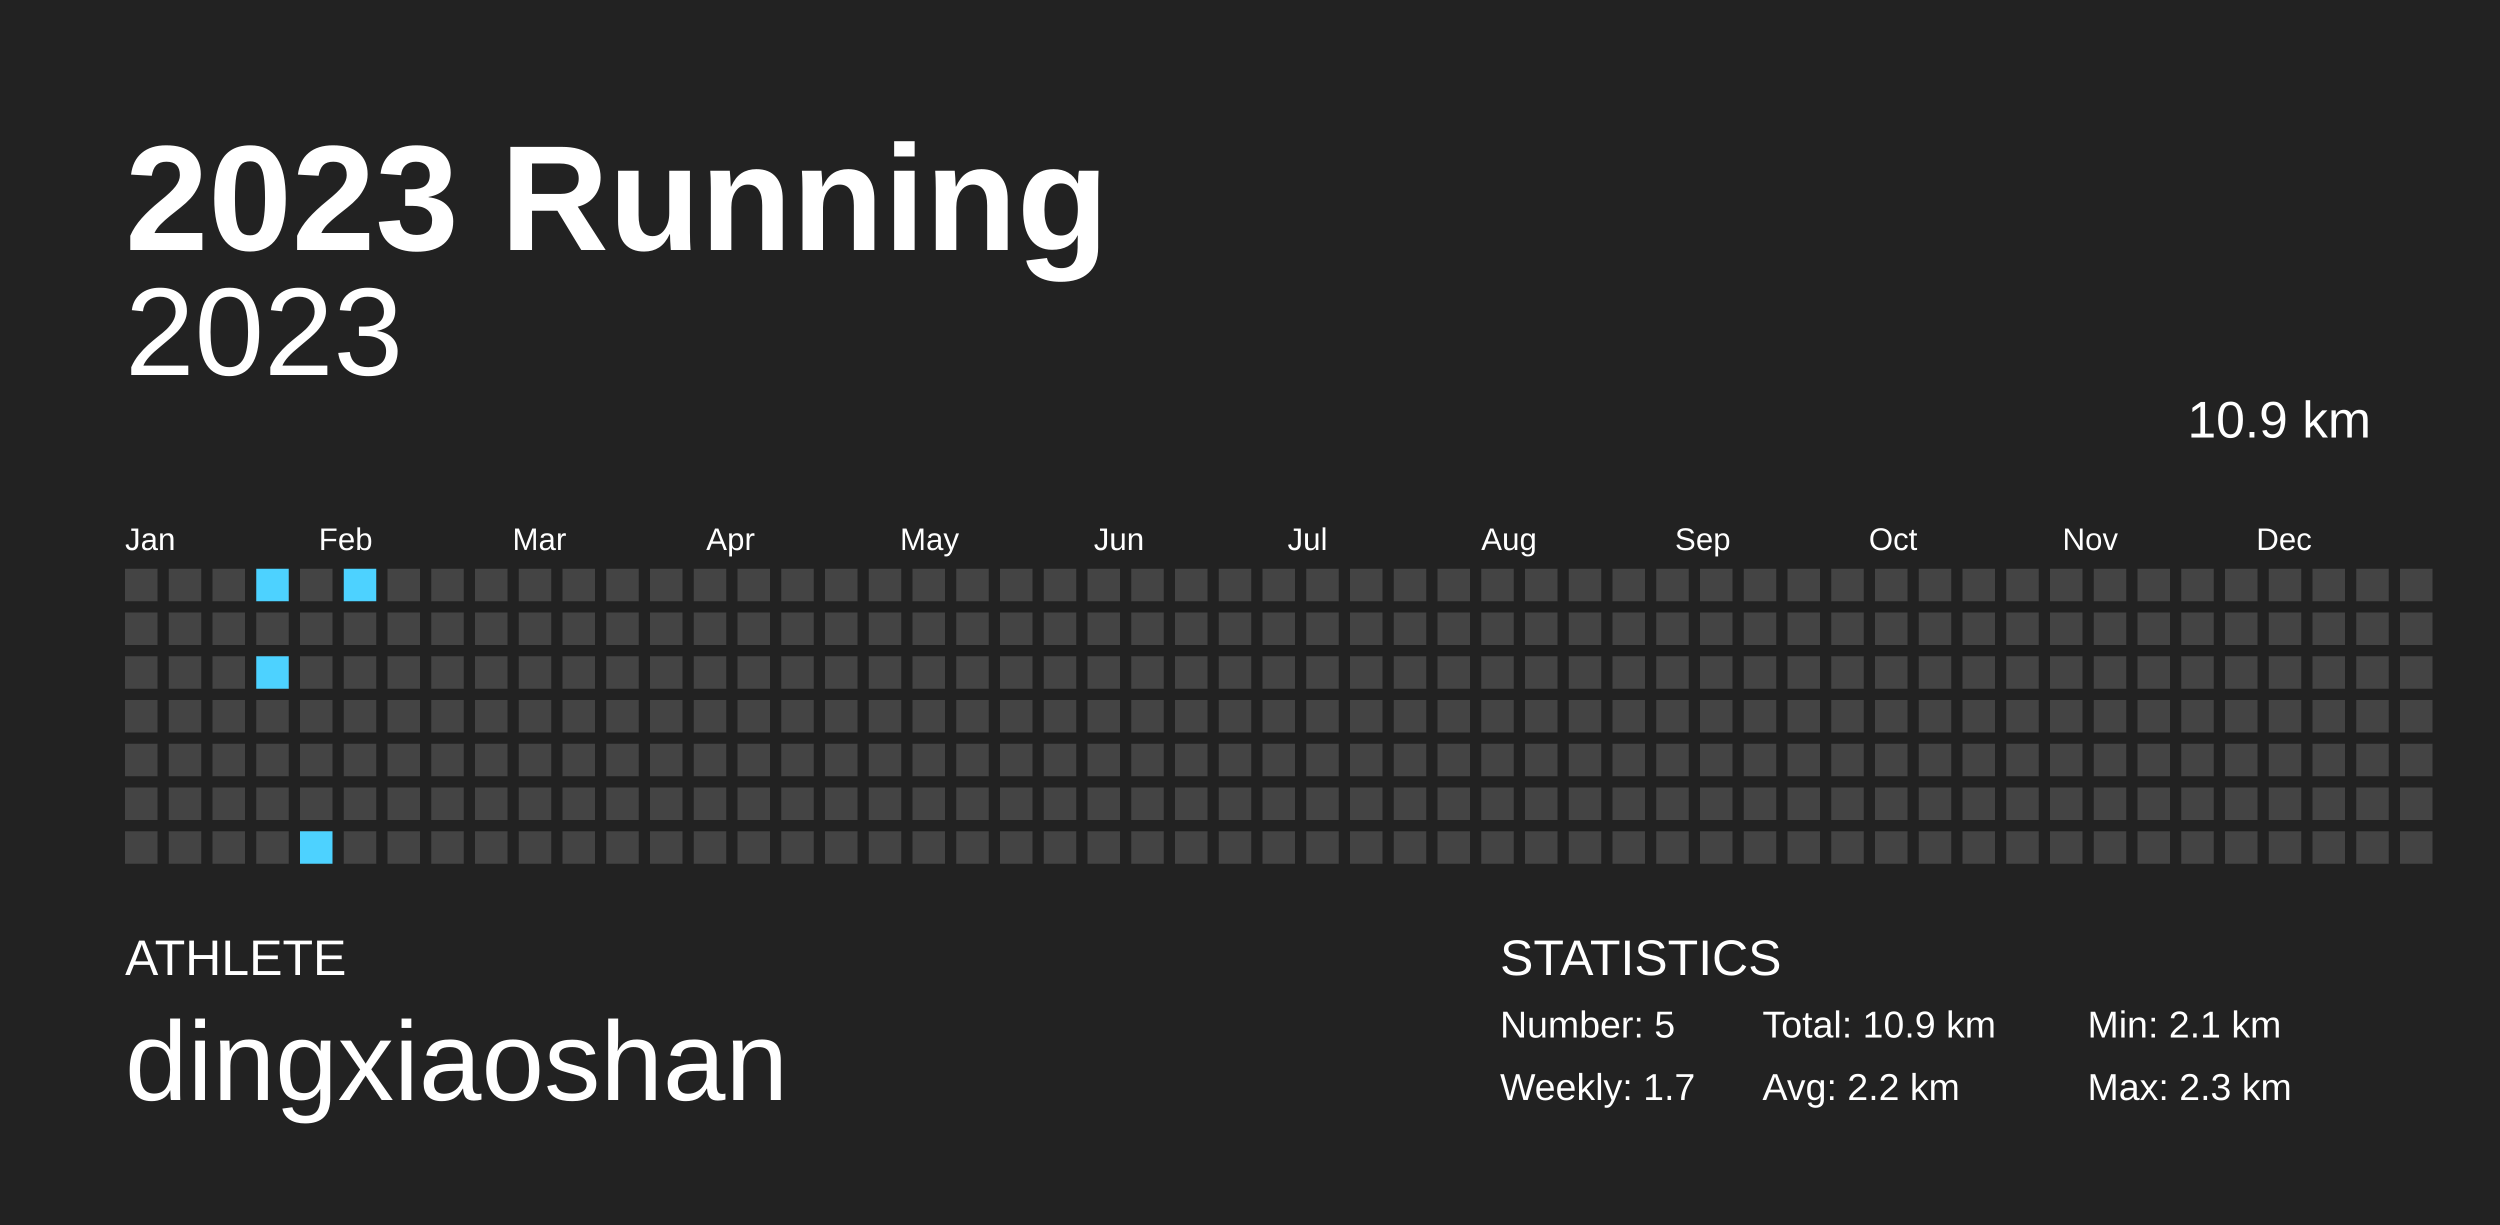
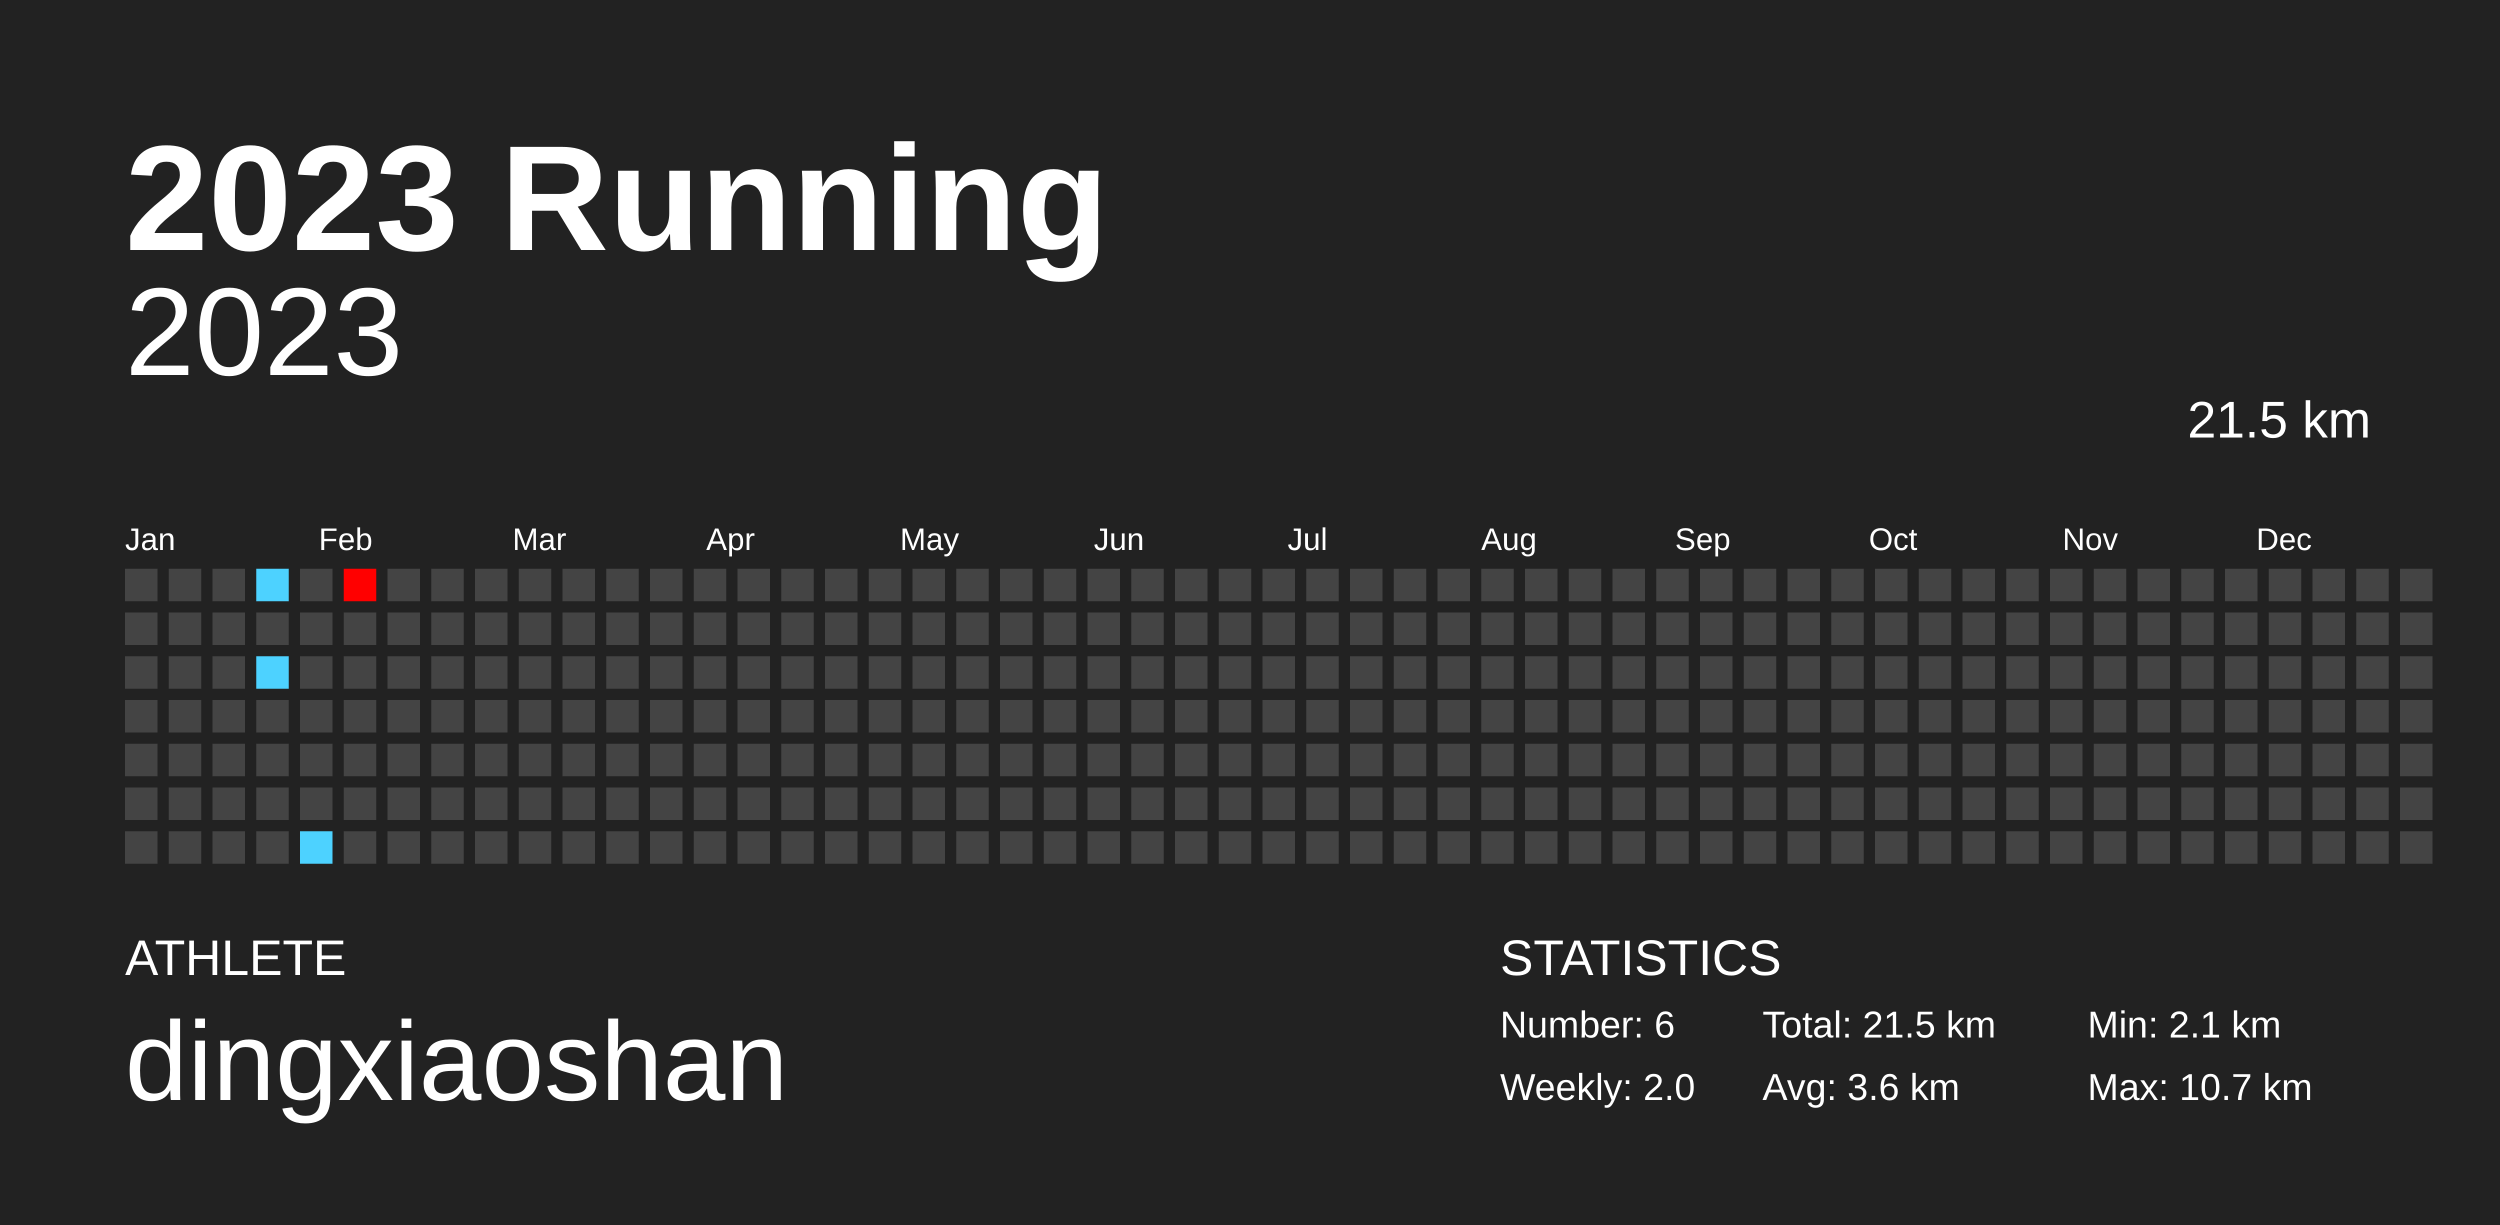
<svg xmlns="http://www.w3.org/2000/svg" baseProfile="full" height="98mm" version="1.1" viewBox="0,0,200,98" width="200mm">
  <defs />
  <rect fill="#222222" height="98" width="200" x="0" y="0" />
  <text fill="#FFFFFF" style="font-size:12px; font-family:Arial; font-weight:bold;" x="10" y="20">2023 Running</text>
  <text fill="#FFFFFF" style="font-size:4px; font-family:Arial" x="10" y="78">ATHLETE</text>
  <text fill="#FFFFFF" style="font-size:9px; font-family:Arial" x="10" y="88">dingxiaoshan</text>
  <text fill="#FFFFFF" style="font-size:4px; font-family:Arial" x="120" y="78">STATISTICS</text>
-   <text fill="#FFFFFF" style="font-size:3px; font-family:Arial" x="120" y="83">Number: 5</text>
-   <text fill="#FFFFFF" style="font-size:3px; font-family:Arial" x="120" y="88">Weekly: 1.7</text>
-   <text fill="#FFFFFF" style="font-size:3px; font-family:Arial" x="141" y="83">Total: 10.9 km</text>
-   <text fill="#FFFFFF" style="font-size:3px; font-family:Arial" x="141" y="88">Avg: 2.2 km</text>
+   <text fill="#FFFFFF" style="font-size:3px; font-family:Arial" x="120" y="83">Number: 6</text>
+   <text fill="#FFFFFF" style="font-size:3px; font-family:Arial" x="120" y="88">Weekly: 2.0</text>
+   <text fill="#FFFFFF" style="font-size:3px; font-family:Arial" x="141" y="83">Total: 21.5 km</text>
+   <text fill="#FFFFFF" style="font-size:3px; font-family:Arial" x="141" y="88">Avg: 3.6 km</text>
  <text fill="#FFFFFF" style="font-size:3px; font-family:Arial" x="167" y="83">Min: 2.1 km</text>
-   <text fill="#FFFFFF" style="font-size:3px; font-family:Arial" x="167" y="88">Max: 2.3 km</text>
+   <text fill="#FFFFFF" style="font-size:3px; font-family:Arial" x="167" y="88">Max: 10.7 km</text>
  <text alignment-baseline="hanging" fill="#FFFFFF" style="font-size:10.0px; font-family:Arial;" x="10" y="30">2023</text>
-   <text alignment-baseline="hanging" fill="#FFFFFF" style="font-size:4.125px; font-family:Arial;" x="175" y="35">10.9 km</text>
+   <text alignment-baseline="hanging" fill="#FFFFFF" style="font-size:4.125px; font-family:Arial;" x="175" y="35">21.5 km</text>
  <text fill="#FFFFFF" style="font-size:2.5px; font-family:Arial" x="10.0" y="44">Jan</text>
  <text fill="#FFFFFF" style="font-size:2.5px; font-family:Arial" x="25.5" y="44">Feb</text>
  <text fill="#FFFFFF" style="font-size:2.5px; font-family:Arial" x="41.0" y="44">Mar</text>
  <text fill="#FFFFFF" style="font-size:2.5px; font-family:Arial" x="56.5" y="44">Apr</text>
  <text fill="#FFFFFF" style="font-size:2.5px; font-family:Arial" x="72.0" y="44">May</text>
  <text fill="#FFFFFF" style="font-size:2.5px; font-family:Arial" x="87.5" y="44">Jun</text>
  <text fill="#FFFFFF" style="font-size:2.5px; font-family:Arial" x="103.0" y="44">Jul</text>
  <text fill="#FFFFFF" style="font-size:2.5px; font-family:Arial" x="118.5" y="44">Aug</text>
  <text fill="#FFFFFF" style="font-size:2.5px; font-family:Arial" x="134.0" y="44">Sep</text>
  <text fill="#FFFFFF" style="font-size:2.5px; font-family:Arial" x="149.5" y="44">Oct</text>
  <text fill="#FFFFFF" style="font-size:2.5px; font-family:Arial" x="165.0" y="44">Nov</text>
  <text fill="#FFFFFF" style="font-size:2.5px; font-family:Arial" x="180.5" y="44">Dec</text>
  <rect fill="#444444" height="2.6" width="2.6" x="10.0" y="45.5" />
  <rect fill="#444444" height="2.6" width="2.6" x="10.0" y="49.0" />
  <rect fill="#444444" height="2.6" width="2.6" x="10.0" y="52.5" />
  <rect fill="#444444" height="2.6" width="2.6" x="10.0" y="56.0" />
  <rect fill="#444444" height="2.6" width="2.6" x="10.0" y="59.5" />
  <rect fill="#444444" height="2.6" width="2.6" x="10.0" y="63.0" />
  <rect fill="#444444" height="2.6" width="2.6" x="10.0" y="66.5" />
  <rect fill="#444444" height="2.6" width="2.6" x="13.5" y="45.5" />
  <rect fill="#444444" height="2.6" width="2.6" x="13.5" y="49.0" />
  <rect fill="#444444" height="2.6" width="2.6" x="13.5" y="52.5" />
  <rect fill="#444444" height="2.6" width="2.6" x="13.5" y="56.0" />
  <rect fill="#444444" height="2.6" width="2.6" x="13.5" y="59.5" />
  <rect fill="#444444" height="2.6" width="2.6" x="13.5" y="63.0" />
  <rect fill="#444444" height="2.6" width="2.6" x="13.5" y="66.5" />
  <rect fill="#444444" height="2.6" width="2.6" x="17.0" y="45.5" />
  <rect fill="#444444" height="2.6" width="2.6" x="17.0" y="49.0" />
  <rect fill="#444444" height="2.6" width="2.6" x="17.0" y="52.5" />
  <rect fill="#444444" height="2.6" width="2.6" x="17.0" y="56.0" />
  <rect fill="#444444" height="2.6" width="2.6" x="17.0" y="59.5" />
  <rect fill="#444444" height="2.6" width="2.6" x="17.0" y="63.0" />
  <rect fill="#444444" height="2.6" width="2.6" x="17.0" y="66.5" />
  <rect fill="#4dd2ff" height="2.6" width="2.6" x="20.5" y="45.5" />
  <rect fill="#444444" height="2.6" width="2.6" x="20.5" y="49.0" />
  <rect fill="#4dd2ff" height="2.6" width="2.6" x="20.5" y="52.5" />
  <rect fill="#444444" height="2.6" width="2.6" x="20.5" y="56.0" />
  <rect fill="#444444" height="2.6" width="2.6" x="20.5" y="59.5" />
  <rect fill="#444444" height="2.6" width="2.6" x="20.5" y="63.0" />
  <rect fill="#444444" height="2.6" width="2.6" x="20.5" y="66.5" />
  <rect fill="#444444" height="2.6" width="2.6" x="24.0" y="45.5" />
  <rect fill="#444444" height="2.6" width="2.6" x="24.0" y="49.0" />
  <rect fill="#444444" height="2.6" width="2.6" x="24.0" y="52.5" />
  <rect fill="#444444" height="2.6" width="2.6" x="24.0" y="56.0" />
  <rect fill="#444444" height="2.6" width="2.6" x="24.0" y="59.5" />
  <rect fill="#444444" height="2.6" width="2.6" x="24.0" y="63.0" />
  <rect fill="#4dd2ff" height="2.6" width="2.6" x="24.0" y="66.5" />
-   <rect fill="#4dd2ff" height="2.6" width="2.6" x="27.5" y="45.5" />
+   <rect fill="#ff0000" height="2.6" width="2.6" x="27.5" y="45.5" />
  <rect fill="#444444" height="2.6" width="2.6" x="27.5" y="49.0" />
  <rect fill="#444444" height="2.6" width="2.6" x="27.5" y="52.5" />
  <rect fill="#444444" height="2.6" width="2.6" x="27.5" y="56.0" />
  <rect fill="#444444" height="2.6" width="2.6" x="27.5" y="59.5" />
  <rect fill="#444444" height="2.6" width="2.6" x="27.5" y="63.0" />
  <rect fill="#444444" height="2.6" width="2.6" x="27.5" y="66.5" />
  <rect fill="#444444" height="2.6" width="2.6" x="31.0" y="45.5" />
  <rect fill="#444444" height="2.6" width="2.6" x="31.0" y="49.0" />
  <rect fill="#444444" height="2.6" width="2.6" x="31.0" y="52.5" />
  <rect fill="#444444" height="2.6" width="2.6" x="31.0" y="56.0" />
  <rect fill="#444444" height="2.6" width="2.6" x="31.0" y="59.5" />
  <rect fill="#444444" height="2.6" width="2.6" x="31.0" y="63.0" />
  <rect fill="#444444" height="2.6" width="2.6" x="31.0" y="66.5" />
  <rect fill="#444444" height="2.6" width="2.6" x="34.5" y="45.5" />
  <rect fill="#444444" height="2.6" width="2.6" x="34.5" y="49.0" />
  <rect fill="#444444" height="2.6" width="2.6" x="34.5" y="52.5" />
  <rect fill="#444444" height="2.6" width="2.6" x="34.5" y="56.0" />
  <rect fill="#444444" height="2.6" width="2.6" x="34.5" y="59.5" />
  <rect fill="#444444" height="2.6" width="2.6" x="34.5" y="63.0" />
  <rect fill="#444444" height="2.6" width="2.6" x="34.5" y="66.5" />
  <rect fill="#444444" height="2.6" width="2.6" x="38.0" y="45.5" />
  <rect fill="#444444" height="2.6" width="2.6" x="38.0" y="49.0" />
  <rect fill="#444444" height="2.6" width="2.6" x="38.0" y="52.5" />
  <rect fill="#444444" height="2.6" width="2.6" x="38.0" y="56.0" />
  <rect fill="#444444" height="2.6" width="2.6" x="38.0" y="59.5" />
  <rect fill="#444444" height="2.6" width="2.6" x="38.0" y="63.0" />
  <rect fill="#444444" height="2.6" width="2.6" x="38.0" y="66.5" />
  <rect fill="#444444" height="2.6" width="2.6" x="41.5" y="45.5" />
  <rect fill="#444444" height="2.6" width="2.6" x="41.5" y="49.0" />
  <rect fill="#444444" height="2.6" width="2.6" x="41.5" y="52.5" />
  <rect fill="#444444" height="2.6" width="2.6" x="41.5" y="56.0" />
  <rect fill="#444444" height="2.6" width="2.6" x="41.5" y="59.5" />
  <rect fill="#444444" height="2.6" width="2.6" x="41.5" y="63.0" />
  <rect fill="#444444" height="2.6" width="2.6" x="41.5" y="66.5" />
  <rect fill="#444444" height="2.6" width="2.6" x="45.0" y="45.5" />
  <rect fill="#444444" height="2.6" width="2.6" x="45.0" y="49.0" />
  <rect fill="#444444" height="2.6" width="2.6" x="45.0" y="52.5" />
  <rect fill="#444444" height="2.6" width="2.6" x="45.0" y="56.0" />
  <rect fill="#444444" height="2.6" width="2.6" x="45.0" y="59.5" />
  <rect fill="#444444" height="2.6" width="2.6" x="45.0" y="63.0" />
  <rect fill="#444444" height="2.6" width="2.6" x="45.0" y="66.5" />
  <rect fill="#444444" height="2.6" width="2.6" x="48.5" y="45.5" />
  <rect fill="#444444" height="2.6" width="2.6" x="48.5" y="49.0" />
  <rect fill="#444444" height="2.6" width="2.6" x="48.5" y="52.5" />
  <rect fill="#444444" height="2.6" width="2.6" x="48.5" y="56.0" />
  <rect fill="#444444" height="2.6" width="2.6" x="48.5" y="59.5" />
  <rect fill="#444444" height="2.6" width="2.6" x="48.5" y="63.0" />
  <rect fill="#444444" height="2.6" width="2.6" x="48.5" y="66.5" />
  <rect fill="#444444" height="2.6" width="2.6" x="52.0" y="45.5" />
  <rect fill="#444444" height="2.6" width="2.6" x="52.0" y="49.0" />
  <rect fill="#444444" height="2.6" width="2.6" x="52.0" y="52.5" />
  <rect fill="#444444" height="2.6" width="2.6" x="52.0" y="56.0" />
  <rect fill="#444444" height="2.6" width="2.6" x="52.0" y="59.5" />
  <rect fill="#444444" height="2.6" width="2.6" x="52.0" y="63.0" />
  <rect fill="#444444" height="2.6" width="2.6" x="52.0" y="66.5" />
  <rect fill="#444444" height="2.6" width="2.6" x="55.5" y="45.5" />
  <rect fill="#444444" height="2.6" width="2.6" x="55.5" y="49.0" />
  <rect fill="#444444" height="2.6" width="2.6" x="55.5" y="52.5" />
  <rect fill="#444444" height="2.6" width="2.6" x="55.5" y="56.0" />
  <rect fill="#444444" height="2.6" width="2.6" x="55.5" y="59.5" />
  <rect fill="#444444" height="2.6" width="2.6" x="55.5" y="63.0" />
  <rect fill="#444444" height="2.6" width="2.6" x="55.5" y="66.5" />
  <rect fill="#444444" height="2.6" width="2.6" x="59.0" y="45.5" />
  <rect fill="#444444" height="2.6" width="2.6" x="59.0" y="49.0" />
  <rect fill="#444444" height="2.6" width="2.6" x="59.0" y="52.5" />
  <rect fill="#444444" height="2.6" width="2.6" x="59.0" y="56.0" />
  <rect fill="#444444" height="2.6" width="2.6" x="59.0" y="59.5" />
  <rect fill="#444444" height="2.6" width="2.6" x="59.0" y="63.0" />
  <rect fill="#444444" height="2.6" width="2.6" x="59.0" y="66.5" />
  <rect fill="#444444" height="2.6" width="2.6" x="62.5" y="45.5" />
  <rect fill="#444444" height="2.6" width="2.6" x="62.5" y="49.0" />
  <rect fill="#444444" height="2.6" width="2.6" x="62.5" y="52.5" />
  <rect fill="#444444" height="2.6" width="2.6" x="62.5" y="56.0" />
  <rect fill="#444444" height="2.6" width="2.6" x="62.5" y="59.5" />
  <rect fill="#444444" height="2.6" width="2.6" x="62.5" y="63.0" />
  <rect fill="#444444" height="2.6" width="2.6" x="62.5" y="66.5" />
  <rect fill="#444444" height="2.6" width="2.6" x="66.0" y="45.5" />
  <rect fill="#444444" height="2.6" width="2.6" x="66.0" y="49.0" />
  <rect fill="#444444" height="2.6" width="2.6" x="66.0" y="52.5" />
  <rect fill="#444444" height="2.6" width="2.6" x="66.0" y="56.0" />
  <rect fill="#444444" height="2.6" width="2.6" x="66.0" y="59.5" />
  <rect fill="#444444" height="2.6" width="2.6" x="66.0" y="63.0" />
  <rect fill="#444444" height="2.6" width="2.6" x="66.0" y="66.5" />
  <rect fill="#444444" height="2.6" width="2.6" x="69.5" y="45.5" />
  <rect fill="#444444" height="2.6" width="2.6" x="69.5" y="49.0" />
  <rect fill="#444444" height="2.6" width="2.6" x="69.5" y="52.5" />
  <rect fill="#444444" height="2.6" width="2.6" x="69.5" y="56.0" />
  <rect fill="#444444" height="2.6" width="2.6" x="69.5" y="59.5" />
  <rect fill="#444444" height="2.6" width="2.6" x="69.5" y="63.0" />
  <rect fill="#444444" height="2.6" width="2.6" x="69.5" y="66.5" />
  <rect fill="#444444" height="2.6" width="2.6" x="73.0" y="45.5" />
  <rect fill="#444444" height="2.6" width="2.6" x="73.0" y="49.0" />
  <rect fill="#444444" height="2.6" width="2.6" x="73.0" y="52.5" />
  <rect fill="#444444" height="2.6" width="2.6" x="73.0" y="56.0" />
  <rect fill="#444444" height="2.6" width="2.6" x="73.0" y="59.5" />
  <rect fill="#444444" height="2.6" width="2.6" x="73.0" y="63.0" />
  <rect fill="#444444" height="2.6" width="2.6" x="73.0" y="66.5" />
  <rect fill="#444444" height="2.6" width="2.6" x="76.5" y="45.5" />
  <rect fill="#444444" height="2.6" width="2.6" x="76.5" y="49.0" />
  <rect fill="#444444" height="2.6" width="2.6" x="76.5" y="52.5" />
  <rect fill="#444444" height="2.6" width="2.6" x="76.5" y="56.0" />
  <rect fill="#444444" height="2.6" width="2.6" x="76.5" y="59.5" />
  <rect fill="#444444" height="2.6" width="2.6" x="76.5" y="63.0" />
  <rect fill="#444444" height="2.6" width="2.6" x="76.5" y="66.5" />
  <rect fill="#444444" height="2.6" width="2.6" x="80.0" y="45.5" />
  <rect fill="#444444" height="2.6" width="2.6" x="80.0" y="49.0" />
  <rect fill="#444444" height="2.6" width="2.6" x="80.0" y="52.5" />
  <rect fill="#444444" height="2.6" width="2.6" x="80.0" y="56.0" />
  <rect fill="#444444" height="2.6" width="2.6" x="80.0" y="59.5" />
  <rect fill="#444444" height="2.6" width="2.6" x="80.0" y="63.0" />
  <rect fill="#444444" height="2.6" width="2.6" x="80.0" y="66.5" />
  <rect fill="#444444" height="2.6" width="2.6" x="83.5" y="45.5" />
  <rect fill="#444444" height="2.6" width="2.6" x="83.5" y="49.0" />
  <rect fill="#444444" height="2.6" width="2.6" x="83.5" y="52.5" />
  <rect fill="#444444" height="2.6" width="2.6" x="83.5" y="56.0" />
  <rect fill="#444444" height="2.6" width="2.6" x="83.5" y="59.5" />
  <rect fill="#444444" height="2.6" width="2.6" x="83.5" y="63.0" />
  <rect fill="#444444" height="2.6" width="2.6" x="83.5" y="66.5" />
  <rect fill="#444444" height="2.6" width="2.6" x="87.0" y="45.5" />
  <rect fill="#444444" height="2.6" width="2.6" x="87.0" y="49.0" />
  <rect fill="#444444" height="2.6" width="2.6" x="87.0" y="52.5" />
  <rect fill="#444444" height="2.6" width="2.6" x="87.0" y="56.0" />
  <rect fill="#444444" height="2.6" width="2.6" x="87.0" y="59.5" />
  <rect fill="#444444" height="2.6" width="2.6" x="87.0" y="63.0" />
  <rect fill="#444444" height="2.6" width="2.6" x="87.0" y="66.5" />
  <rect fill="#444444" height="2.6" width="2.6" x="90.5" y="45.5" />
  <rect fill="#444444" height="2.6" width="2.6" x="90.5" y="49.0" />
  <rect fill="#444444" height="2.6" width="2.6" x="90.5" y="52.5" />
  <rect fill="#444444" height="2.6" width="2.6" x="90.5" y="56.0" />
  <rect fill="#444444" height="2.6" width="2.6" x="90.5" y="59.5" />
  <rect fill="#444444" height="2.6" width="2.6" x="90.5" y="63.0" />
  <rect fill="#444444" height="2.6" width="2.6" x="90.5" y="66.5" />
  <rect fill="#444444" height="2.6" width="2.6" x="94.0" y="45.5" />
  <rect fill="#444444" height="2.6" width="2.6" x="94.0" y="49.0" />
  <rect fill="#444444" height="2.6" width="2.6" x="94.0" y="52.5" />
  <rect fill="#444444" height="2.6" width="2.6" x="94.0" y="56.0" />
  <rect fill="#444444" height="2.6" width="2.6" x="94.0" y="59.5" />
  <rect fill="#444444" height="2.6" width="2.6" x="94.0" y="63.0" />
  <rect fill="#444444" height="2.6" width="2.6" x="94.0" y="66.5" />
  <rect fill="#444444" height="2.6" width="2.6" x="97.5" y="45.5" />
  <rect fill="#444444" height="2.6" width="2.6" x="97.5" y="49.0" />
  <rect fill="#444444" height="2.6" width="2.6" x="97.5" y="52.5" />
  <rect fill="#444444" height="2.6" width="2.6" x="97.5" y="56.0" />
  <rect fill="#444444" height="2.6" width="2.6" x="97.5" y="59.5" />
  <rect fill="#444444" height="2.6" width="2.6" x="97.5" y="63.0" />
  <rect fill="#444444" height="2.6" width="2.6" x="97.5" y="66.5" />
  <rect fill="#444444" height="2.6" width="2.6" x="101.0" y="45.5" />
  <rect fill="#444444" height="2.6" width="2.6" x="101.0" y="49.0" />
  <rect fill="#444444" height="2.6" width="2.6" x="101.0" y="52.5" />
  <rect fill="#444444" height="2.6" width="2.6" x="101.0" y="56.0" />
  <rect fill="#444444" height="2.6" width="2.6" x="101.0" y="59.5" />
  <rect fill="#444444" height="2.6" width="2.6" x="101.0" y="63.0" />
  <rect fill="#444444" height="2.6" width="2.6" x="101.0" y="66.5" />
  <rect fill="#444444" height="2.6" width="2.6" x="104.5" y="45.5" />
  <rect fill="#444444" height="2.6" width="2.6" x="104.5" y="49.0" />
  <rect fill="#444444" height="2.6" width="2.6" x="104.5" y="52.5" />
  <rect fill="#444444" height="2.6" width="2.6" x="104.5" y="56.0" />
  <rect fill="#444444" height="2.6" width="2.6" x="104.5" y="59.5" />
  <rect fill="#444444" height="2.6" width="2.6" x="104.5" y="63.0" />
  <rect fill="#444444" height="2.6" width="2.6" x="104.5" y="66.5" />
  <rect fill="#444444" height="2.6" width="2.6" x="108.0" y="45.5" />
  <rect fill="#444444" height="2.6" width="2.6" x="108.0" y="49.0" />
  <rect fill="#444444" height="2.6" width="2.6" x="108.0" y="52.5" />
  <rect fill="#444444" height="2.6" width="2.6" x="108.0" y="56.0" />
  <rect fill="#444444" height="2.6" width="2.6" x="108.0" y="59.5" />
  <rect fill="#444444" height="2.6" width="2.6" x="108.0" y="63.0" />
  <rect fill="#444444" height="2.6" width="2.6" x="108.0" y="66.5" />
  <rect fill="#444444" height="2.6" width="2.6" x="111.5" y="45.5" />
  <rect fill="#444444" height="2.6" width="2.6" x="111.5" y="49.0" />
  <rect fill="#444444" height="2.6" width="2.6" x="111.5" y="52.5" />
  <rect fill="#444444" height="2.6" width="2.6" x="111.5" y="56.0" />
  <rect fill="#444444" height="2.6" width="2.6" x="111.5" y="59.5" />
  <rect fill="#444444" height="2.6" width="2.6" x="111.5" y="63.0" />
  <rect fill="#444444" height="2.6" width="2.6" x="111.5" y="66.5" />
  <rect fill="#444444" height="2.6" width="2.6" x="115.0" y="45.5" />
  <rect fill="#444444" height="2.6" width="2.6" x="115.0" y="49.0" />
  <rect fill="#444444" height="2.6" width="2.6" x="115.0" y="52.5" />
  <rect fill="#444444" height="2.6" width="2.6" x="115.0" y="56.0" />
  <rect fill="#444444" height="2.6" width="2.6" x="115.0" y="59.5" />
  <rect fill="#444444" height="2.6" width="2.6" x="115.0" y="63.0" />
  <rect fill="#444444" height="2.6" width="2.6" x="115.0" y="66.5" />
  <rect fill="#444444" height="2.6" width="2.6" x="118.5" y="45.5" />
  <rect fill="#444444" height="2.6" width="2.6" x="118.5" y="49.0" />
  <rect fill="#444444" height="2.6" width="2.6" x="118.5" y="52.5" />
  <rect fill="#444444" height="2.6" width="2.6" x="118.5" y="56.0" />
  <rect fill="#444444" height="2.6" width="2.6" x="118.5" y="59.5" />
  <rect fill="#444444" height="2.6" width="2.6" x="118.5" y="63.0" />
  <rect fill="#444444" height="2.6" width="2.6" x="118.5" y="66.5" />
  <rect fill="#444444" height="2.6" width="2.6" x="122.0" y="45.5" />
  <rect fill="#444444" height="2.6" width="2.6" x="122.0" y="49.0" />
  <rect fill="#444444" height="2.6" width="2.6" x="122.0" y="52.5" />
  <rect fill="#444444" height="2.6" width="2.6" x="122.0" y="56.0" />
  <rect fill="#444444" height="2.6" width="2.6" x="122.0" y="59.5" />
  <rect fill="#444444" height="2.6" width="2.6" x="122.0" y="63.0" />
  <rect fill="#444444" height="2.6" width="2.6" x="122.0" y="66.5" />
  <rect fill="#444444" height="2.6" width="2.6" x="125.5" y="45.5" />
  <rect fill="#444444" height="2.6" width="2.6" x="125.5" y="49.0" />
  <rect fill="#444444" height="2.6" width="2.6" x="125.5" y="52.5" />
  <rect fill="#444444" height="2.6" width="2.6" x="125.5" y="56.0" />
  <rect fill="#444444" height="2.6" width="2.6" x="125.5" y="59.5" />
  <rect fill="#444444" height="2.6" width="2.6" x="125.5" y="63.0" />
  <rect fill="#444444" height="2.6" width="2.6" x="125.5" y="66.5" />
  <rect fill="#444444" height="2.6" width="2.6" x="129.0" y="45.5" />
  <rect fill="#444444" height="2.6" width="2.6" x="129.0" y="49.0" />
  <rect fill="#444444" height="2.6" width="2.6" x="129.0" y="52.5" />
  <rect fill="#444444" height="2.6" width="2.6" x="129.0" y="56.0" />
  <rect fill="#444444" height="2.6" width="2.6" x="129.0" y="59.5" />
  <rect fill="#444444" height="2.6" width="2.6" x="129.0" y="63.0" />
  <rect fill="#444444" height="2.6" width="2.6" x="129.0" y="66.5" />
  <rect fill="#444444" height="2.6" width="2.6" x="132.5" y="45.5" />
  <rect fill="#444444" height="2.6" width="2.6" x="132.5" y="49.0" />
  <rect fill="#444444" height="2.6" width="2.6" x="132.5" y="52.5" />
  <rect fill="#444444" height="2.6" width="2.6" x="132.5" y="56.0" />
  <rect fill="#444444" height="2.6" width="2.6" x="132.5" y="59.5" />
  <rect fill="#444444" height="2.6" width="2.6" x="132.5" y="63.0" />
  <rect fill="#444444" height="2.6" width="2.6" x="132.5" y="66.5" />
  <rect fill="#444444" height="2.6" width="2.6" x="136.0" y="45.5" />
  <rect fill="#444444" height="2.6" width="2.6" x="136.0" y="49.0" />
  <rect fill="#444444" height="2.6" width="2.6" x="136.0" y="52.5" />
  <rect fill="#444444" height="2.6" width="2.6" x="136.0" y="56.0" />
  <rect fill="#444444" height="2.6" width="2.6" x="136.0" y="59.5" />
  <rect fill="#444444" height="2.6" width="2.6" x="136.0" y="63.0" />
  <rect fill="#444444" height="2.6" width="2.6" x="136.0" y="66.5" />
  <rect fill="#444444" height="2.6" width="2.6" x="139.5" y="45.5" />
  <rect fill="#444444" height="2.6" width="2.6" x="139.5" y="49.0" />
  <rect fill="#444444" height="2.6" width="2.6" x="139.5" y="52.5" />
  <rect fill="#444444" height="2.6" width="2.6" x="139.5" y="56.0" />
  <rect fill="#444444" height="2.6" width="2.6" x="139.5" y="59.5" />
  <rect fill="#444444" height="2.6" width="2.6" x="139.5" y="63.0" />
  <rect fill="#444444" height="2.6" width="2.6" x="139.5" y="66.5" />
  <rect fill="#444444" height="2.6" width="2.6" x="143.0" y="45.5" />
  <rect fill="#444444" height="2.6" width="2.6" x="143.0" y="49.0" />
  <rect fill="#444444" height="2.6" width="2.6" x="143.0" y="52.5" />
  <rect fill="#444444" height="2.6" width="2.6" x="143.0" y="56.0" />
  <rect fill="#444444" height="2.6" width="2.6" x="143.0" y="59.5" />
  <rect fill="#444444" height="2.6" width="2.6" x="143.0" y="63.0" />
  <rect fill="#444444" height="2.6" width="2.6" x="143.0" y="66.5" />
  <rect fill="#444444" height="2.6" width="2.6" x="146.5" y="45.5" />
  <rect fill="#444444" height="2.6" width="2.6" x="146.5" y="49.0" />
  <rect fill="#444444" height="2.6" width="2.6" x="146.5" y="52.5" />
  <rect fill="#444444" height="2.6" width="2.6" x="146.5" y="56.0" />
  <rect fill="#444444" height="2.6" width="2.6" x="146.5" y="59.5" />
  <rect fill="#444444" height="2.6" width="2.6" x="146.5" y="63.0" />
  <rect fill="#444444" height="2.6" width="2.6" x="146.5" y="66.5" />
  <rect fill="#444444" height="2.6" width="2.6" x="150.0" y="45.5" />
  <rect fill="#444444" height="2.6" width="2.6" x="150.0" y="49.0" />
  <rect fill="#444444" height="2.6" width="2.6" x="150.0" y="52.5" />
  <rect fill="#444444" height="2.6" width="2.6" x="150.0" y="56.0" />
  <rect fill="#444444" height="2.6" width="2.6" x="150.0" y="59.5" />
  <rect fill="#444444" height="2.6" width="2.6" x="150.0" y="63.0" />
  <rect fill="#444444" height="2.6" width="2.6" x="150.0" y="66.5" />
  <rect fill="#444444" height="2.6" width="2.6" x="153.5" y="45.5" />
  <rect fill="#444444" height="2.6" width="2.6" x="153.5" y="49.0" />
  <rect fill="#444444" height="2.6" width="2.6" x="153.5" y="52.5" />
  <rect fill="#444444" height="2.6" width="2.6" x="153.5" y="56.0" />
  <rect fill="#444444" height="2.6" width="2.6" x="153.5" y="59.5" />
  <rect fill="#444444" height="2.6" width="2.6" x="153.5" y="63.0" />
  <rect fill="#444444" height="2.6" width="2.6" x="153.5" y="66.5" />
  <rect fill="#444444" height="2.6" width="2.6" x="157.0" y="45.5" />
  <rect fill="#444444" height="2.6" width="2.6" x="157.0" y="49.0" />
  <rect fill="#444444" height="2.6" width="2.6" x="157.0" y="52.5" />
  <rect fill="#444444" height="2.6" width="2.6" x="157.0" y="56.0" />
  <rect fill="#444444" height="2.6" width="2.6" x="157.0" y="59.5" />
  <rect fill="#444444" height="2.6" width="2.6" x="157.0" y="63.0" />
  <rect fill="#444444" height="2.6" width="2.6" x="157.0" y="66.5" />
  <rect fill="#444444" height="2.6" width="2.6" x="160.5" y="45.5" />
  <rect fill="#444444" height="2.6" width="2.6" x="160.5" y="49.0" />
  <rect fill="#444444" height="2.6" width="2.6" x="160.5" y="52.5" />
  <rect fill="#444444" height="2.6" width="2.6" x="160.5" y="56.0" />
  <rect fill="#444444" height="2.6" width="2.6" x="160.5" y="59.5" />
  <rect fill="#444444" height="2.6" width="2.6" x="160.5" y="63.0" />
  <rect fill="#444444" height="2.6" width="2.6" x="160.5" y="66.5" />
  <rect fill="#444444" height="2.6" width="2.6" x="164.0" y="45.5" />
  <rect fill="#444444" height="2.6" width="2.6" x="164.0" y="49.0" />
  <rect fill="#444444" height="2.6" width="2.6" x="164.0" y="52.5" />
  <rect fill="#444444" height="2.6" width="2.6" x="164.0" y="56.0" />
  <rect fill="#444444" height="2.6" width="2.6" x="164.0" y="59.5" />
  <rect fill="#444444" height="2.6" width="2.6" x="164.0" y="63.0" />
  <rect fill="#444444" height="2.6" width="2.6" x="164.0" y="66.5" />
  <rect fill="#444444" height="2.6" width="2.6" x="167.5" y="45.5" />
  <rect fill="#444444" height="2.6" width="2.6" x="167.5" y="49.0" />
  <rect fill="#444444" height="2.6" width="2.6" x="167.5" y="52.5" />
  <rect fill="#444444" height="2.6" width="2.6" x="167.5" y="56.0" />
  <rect fill="#444444" height="2.6" width="2.6" x="167.5" y="59.5" />
  <rect fill="#444444" height="2.6" width="2.6" x="167.5" y="63.0" />
  <rect fill="#444444" height="2.6" width="2.6" x="167.5" y="66.5" />
  <rect fill="#444444" height="2.6" width="2.6" x="171.0" y="45.5" />
  <rect fill="#444444" height="2.6" width="2.6" x="171.0" y="49.0" />
  <rect fill="#444444" height="2.6" width="2.6" x="171.0" y="52.5" />
  <rect fill="#444444" height="2.6" width="2.6" x="171.0" y="56.0" />
  <rect fill="#444444" height="2.6" width="2.6" x="171.0" y="59.5" />
  <rect fill="#444444" height="2.6" width="2.6" x="171.0" y="63.0" />
  <rect fill="#444444" height="2.6" width="2.6" x="171.0" y="66.5" />
  <rect fill="#444444" height="2.6" width="2.6" x="174.5" y="45.5" />
  <rect fill="#444444" height="2.6" width="2.6" x="174.5" y="49.0" />
  <rect fill="#444444" height="2.6" width="2.6" x="174.5" y="52.5" />
  <rect fill="#444444" height="2.6" width="2.6" x="174.5" y="56.0" />
  <rect fill="#444444" height="2.6" width="2.6" x="174.5" y="59.5" />
  <rect fill="#444444" height="2.6" width="2.6" x="174.5" y="63.0" />
  <rect fill="#444444" height="2.6" width="2.6" x="174.5" y="66.5" />
  <rect fill="#444444" height="2.6" width="2.6" x="178.0" y="45.5" />
  <rect fill="#444444" height="2.6" width="2.6" x="178.0" y="49.0" />
  <rect fill="#444444" height="2.6" width="2.6" x="178.0" y="52.5" />
  <rect fill="#444444" height="2.6" width="2.6" x="178.0" y="56.0" />
  <rect fill="#444444" height="2.6" width="2.6" x="178.0" y="59.5" />
  <rect fill="#444444" height="2.6" width="2.6" x="178.0" y="63.0" />
  <rect fill="#444444" height="2.6" width="2.6" x="178.0" y="66.5" />
  <rect fill="#444444" height="2.6" width="2.6" x="181.5" y="45.5" />
  <rect fill="#444444" height="2.6" width="2.6" x="181.5" y="49.0" />
  <rect fill="#444444" height="2.6" width="2.6" x="181.5" y="52.5" />
  <rect fill="#444444" height="2.6" width="2.6" x="181.5" y="56.0" />
  <rect fill="#444444" height="2.6" width="2.6" x="181.5" y="59.5" />
  <rect fill="#444444" height="2.6" width="2.6" x="181.5" y="63.0" />
  <rect fill="#444444" height="2.6" width="2.6" x="181.5" y="66.5" />
  <rect fill="#444444" height="2.6" width="2.6" x="185.0" y="45.5" />
  <rect fill="#444444" height="2.6" width="2.6" x="185.0" y="49.0" />
  <rect fill="#444444" height="2.6" width="2.6" x="185.0" y="52.5" />
  <rect fill="#444444" height="2.6" width="2.6" x="185.0" y="56.0" />
  <rect fill="#444444" height="2.6" width="2.6" x="185.0" y="59.5" />
  <rect fill="#444444" height="2.6" width="2.6" x="185.0" y="63.0" />
  <rect fill="#444444" height="2.6" width="2.6" x="185.0" y="66.5" />
  <rect fill="#444444" height="2.6" width="2.6" x="188.5" y="45.5" />
  <rect fill="#444444" height="2.6" width="2.6" x="188.5" y="49.0" />
  <rect fill="#444444" height="2.6" width="2.6" x="188.5" y="52.5" />
  <rect fill="#444444" height="2.6" width="2.6" x="188.5" y="56.0" />
  <rect fill="#444444" height="2.6" width="2.6" x="188.5" y="59.5" />
  <rect fill="#444444" height="2.6" width="2.6" x="188.5" y="63.0" />
  <rect fill="#444444" height="2.6" width="2.6" x="188.5" y="66.5" />
  <rect fill="#444444" height="2.6" width="2.6" x="192.0" y="45.5" />
  <rect fill="#444444" height="2.6" width="2.6" x="192.0" y="49.0" />
  <rect fill="#444444" height="2.6" width="2.6" x="192.0" y="52.5" />
  <rect fill="#444444" height="2.6" width="2.6" x="192.0" y="56.0" />
  <rect fill="#444444" height="2.6" width="2.6" x="192.0" y="59.5" />
  <rect fill="#444444" height="2.6" width="2.6" x="192.0" y="63.0" />
  <rect fill="#444444" height="2.6" width="2.6" x="192.0" y="66.5" />
</svg>
